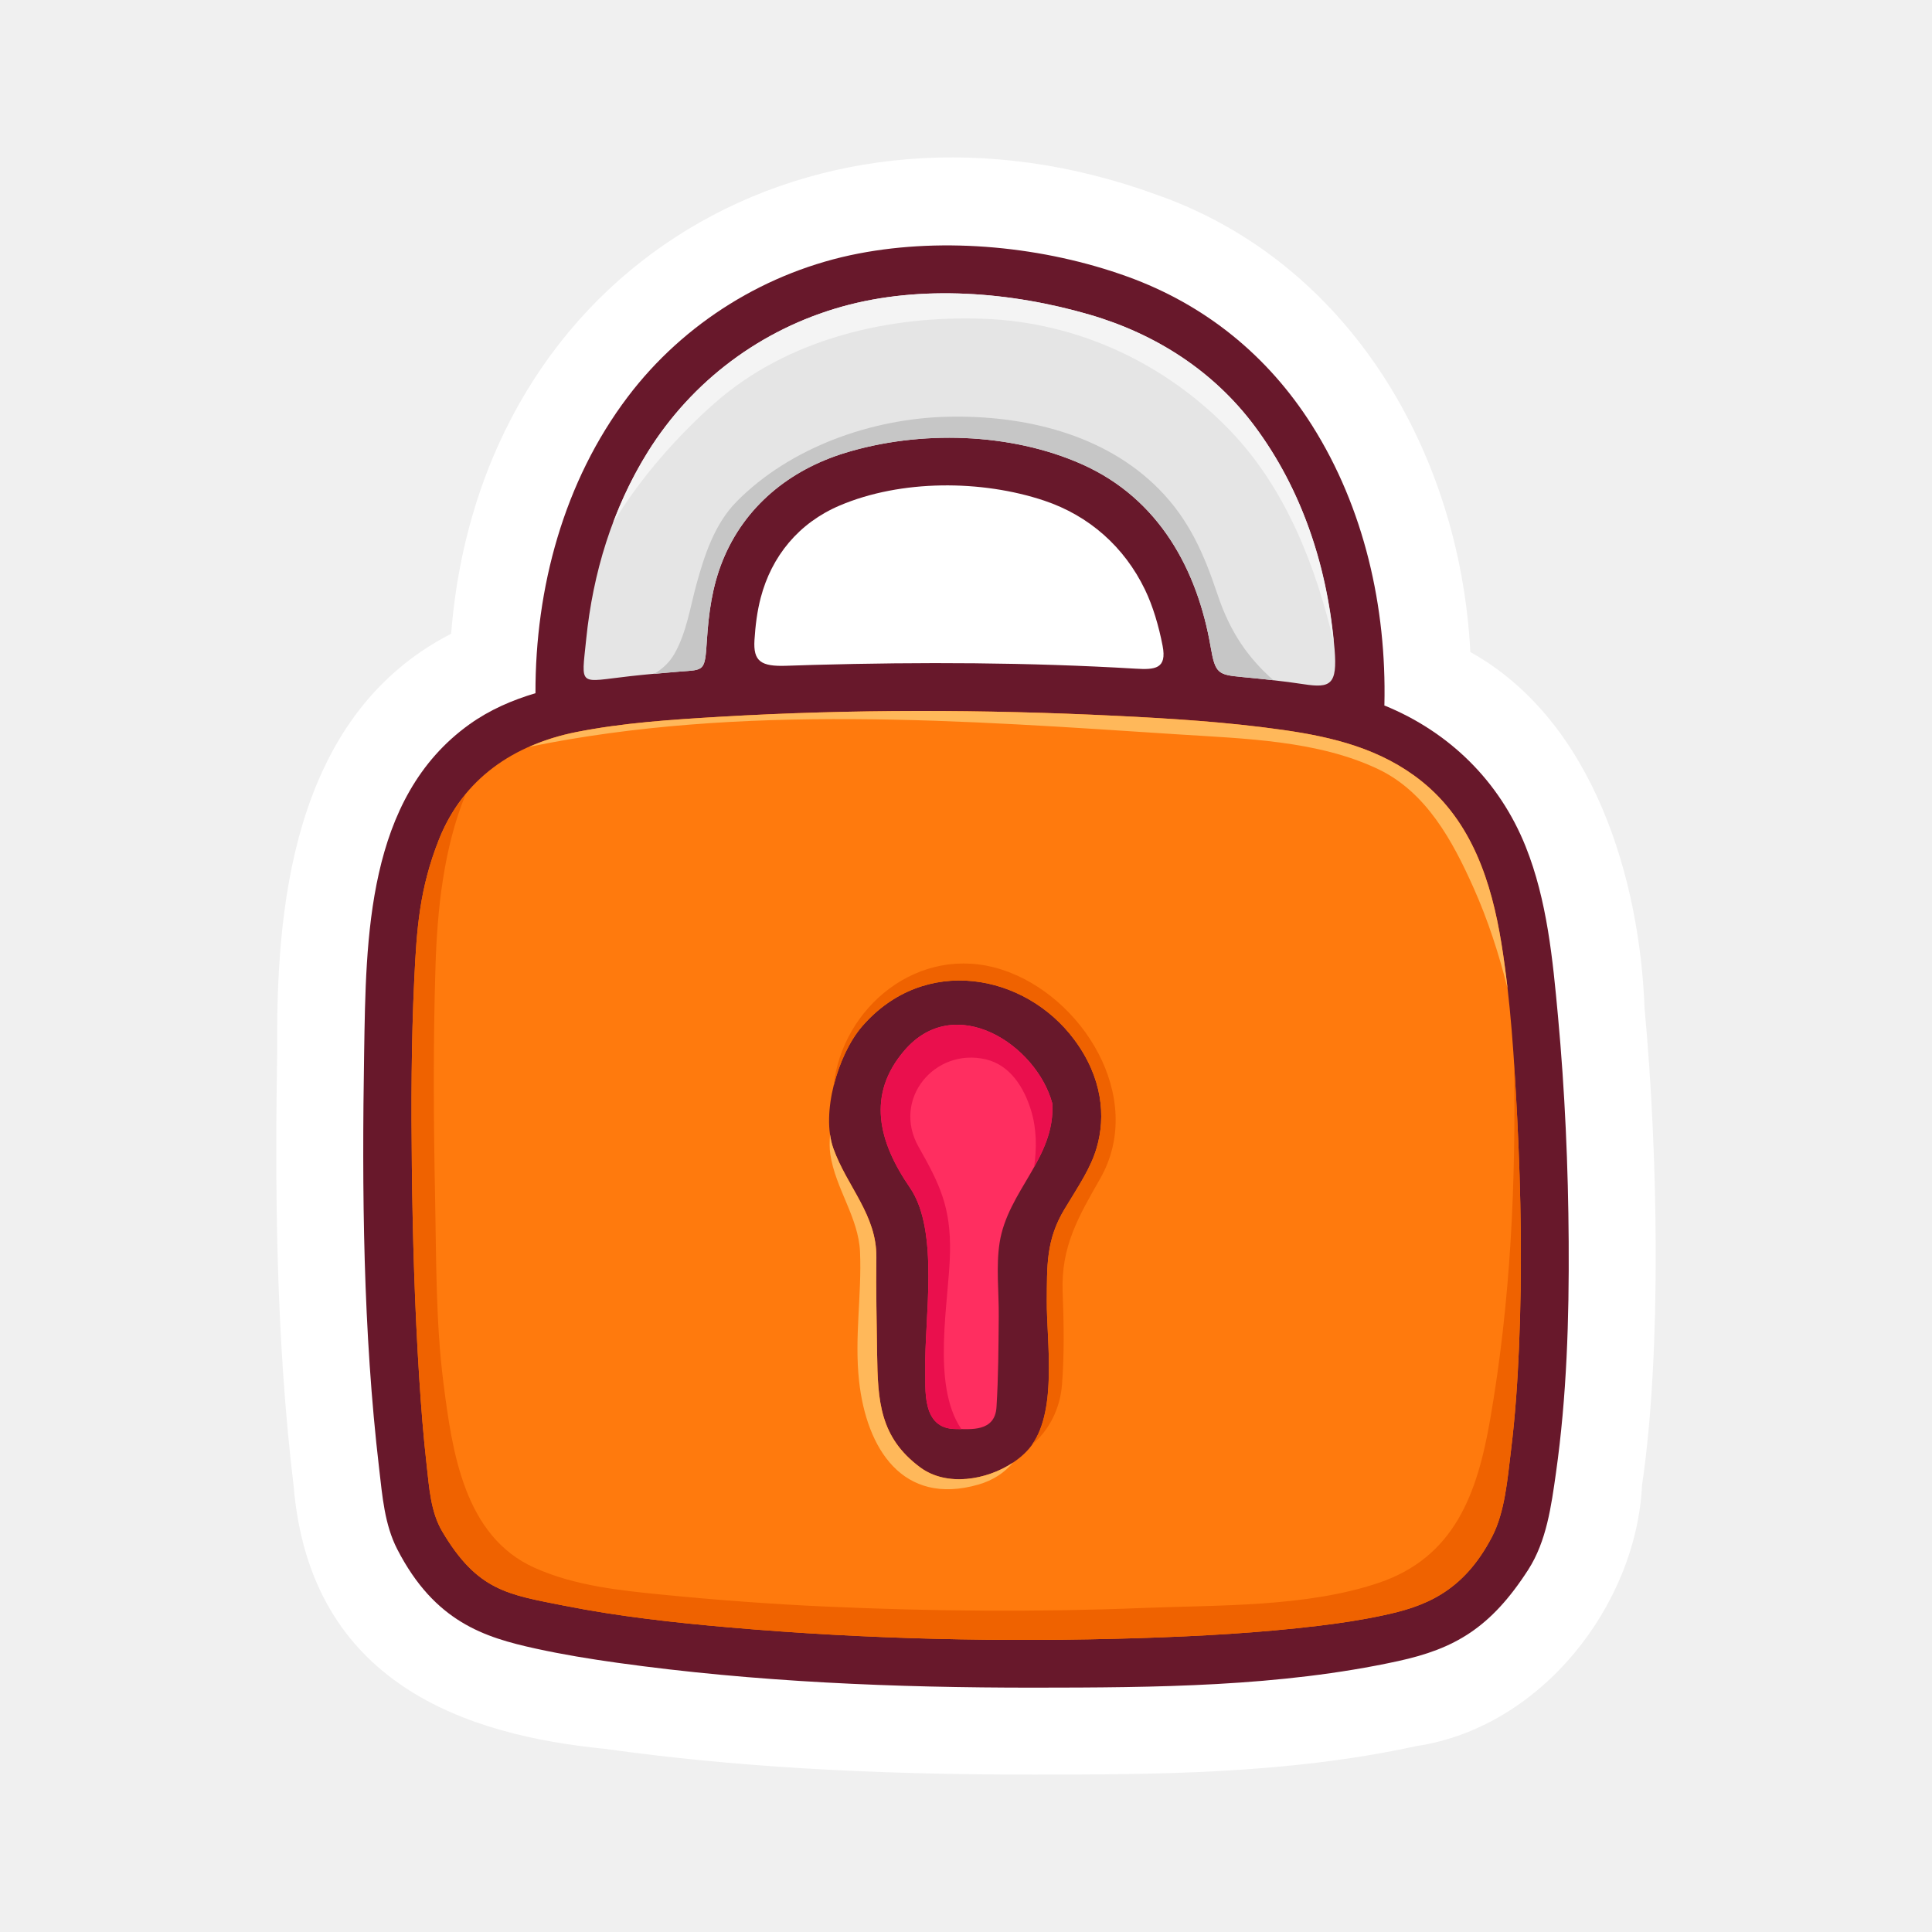
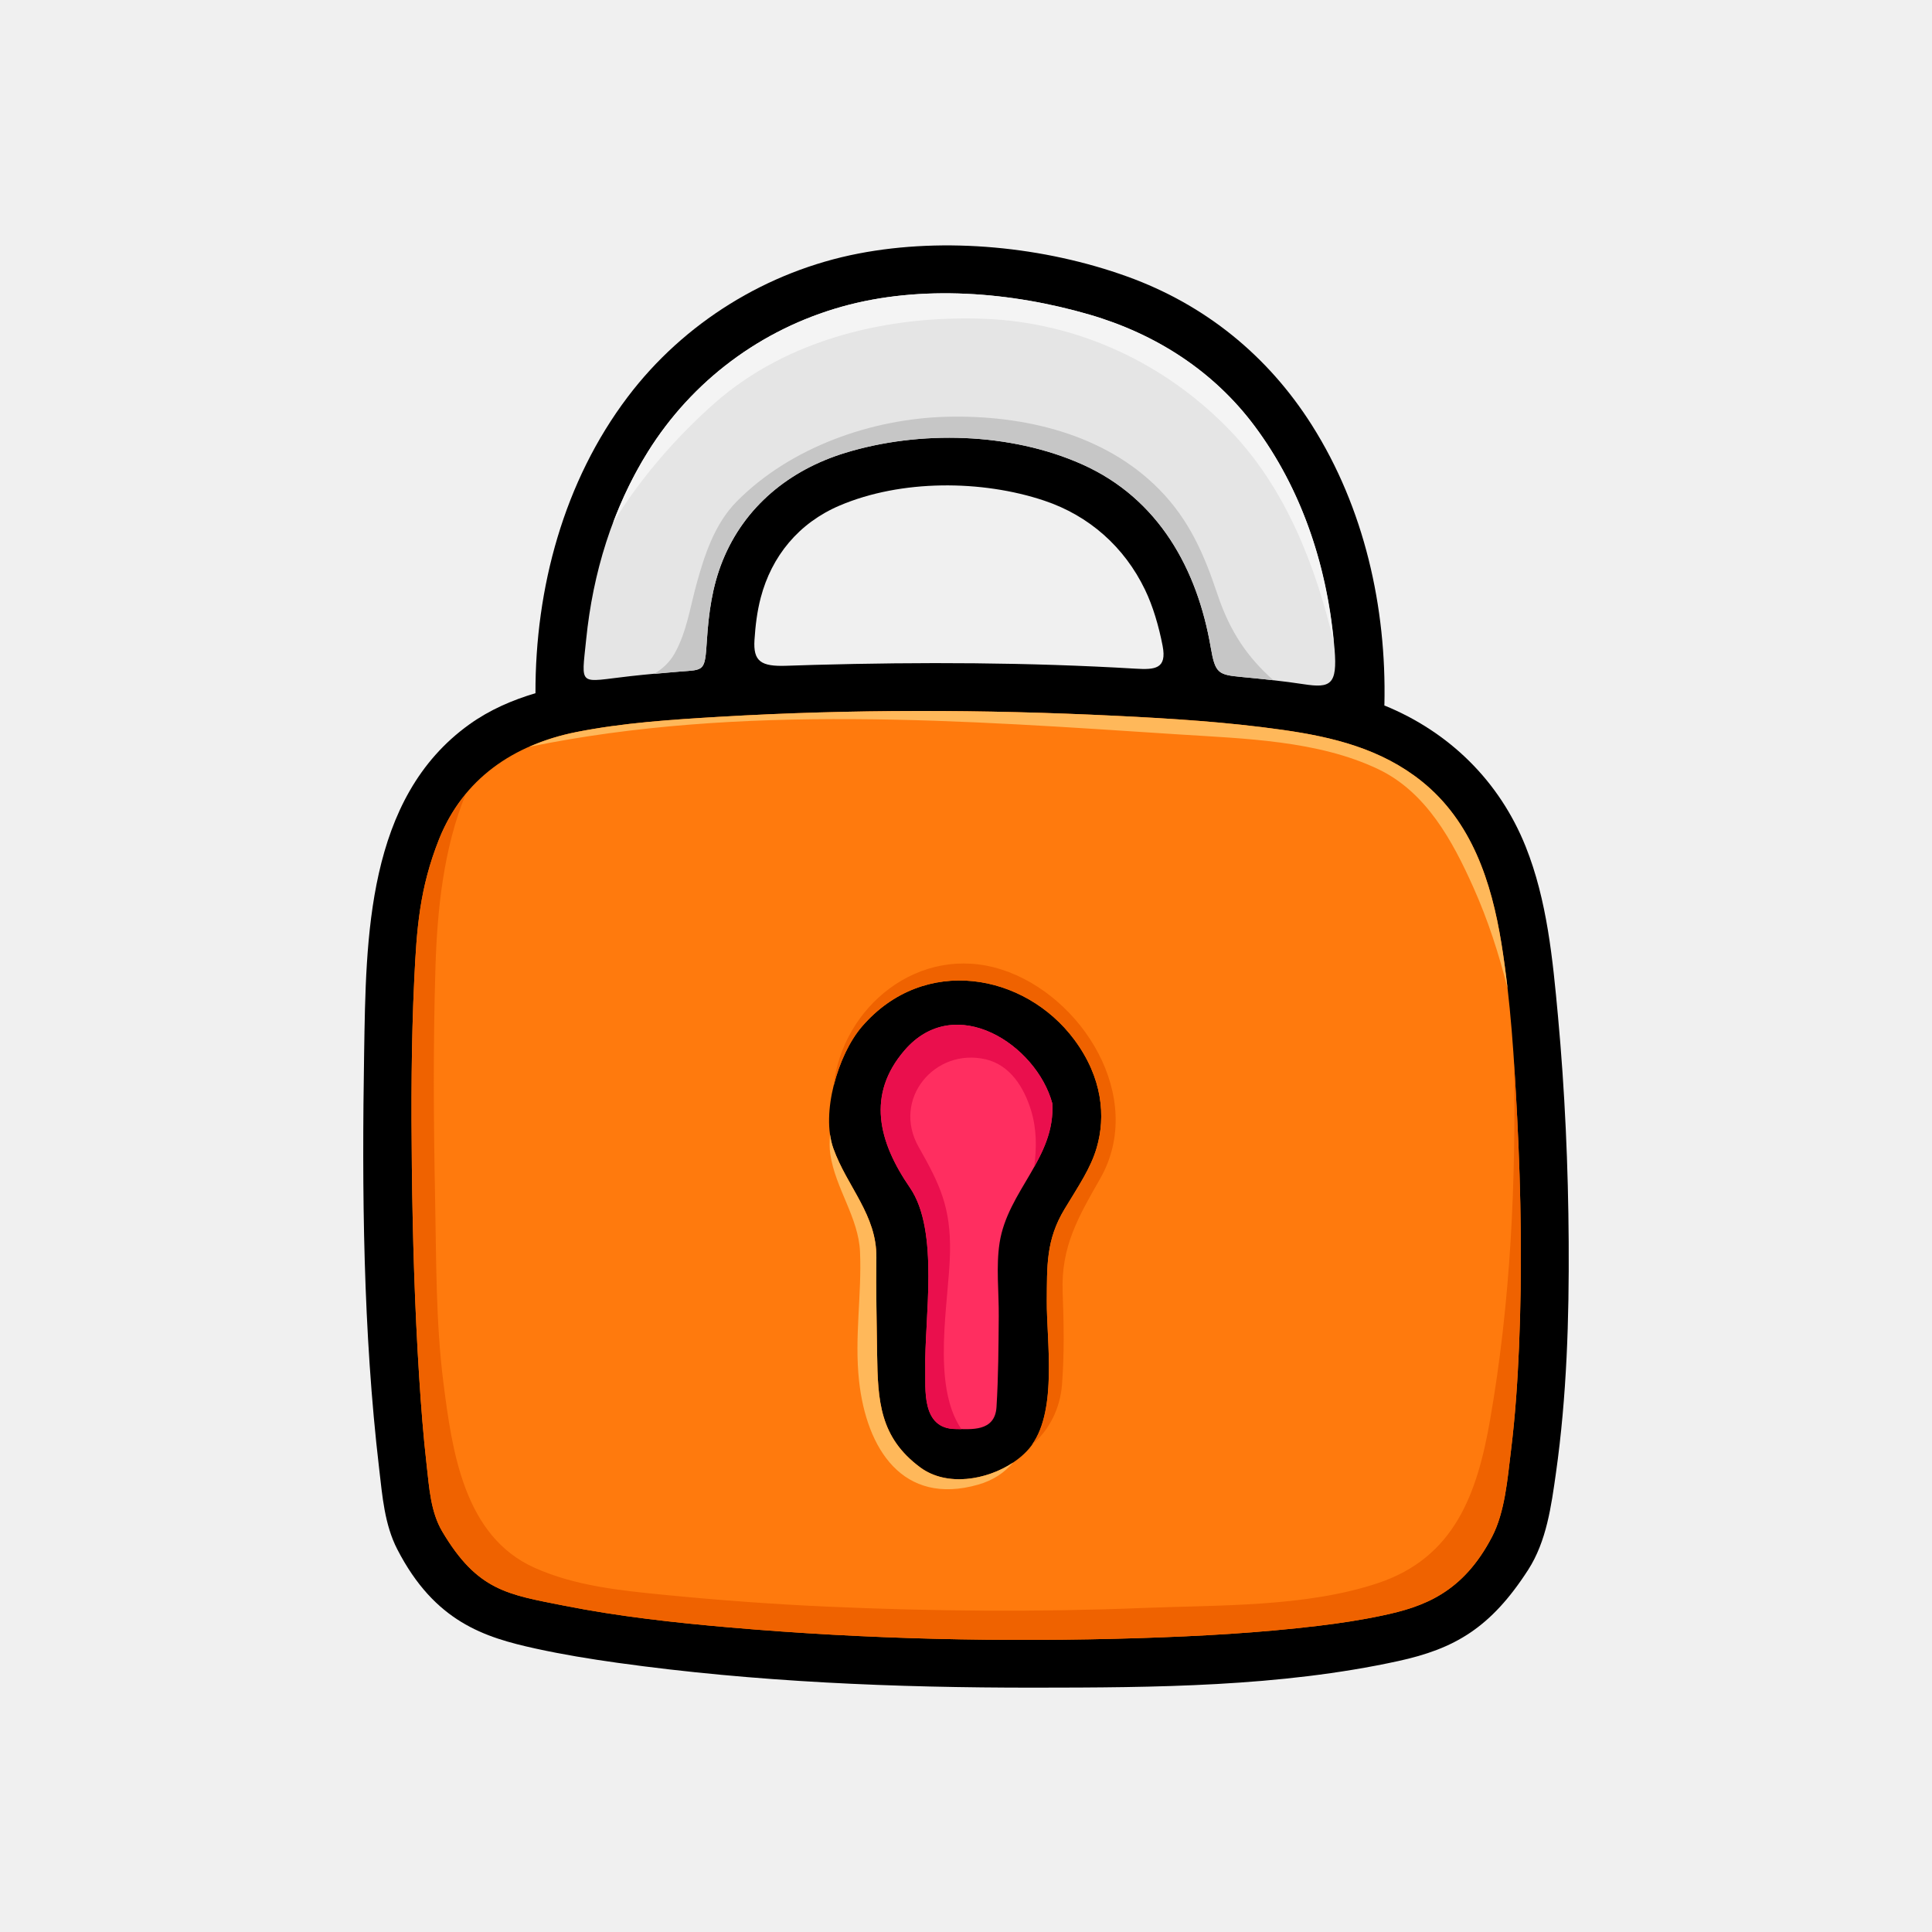
<svg xmlns="http://www.w3.org/2000/svg" id="E-Commerce" height="512" viewBox="-70.866 -70.866 850.394 850.394" width="512">
  <g>
-     <path d="m653.011 373.002c-2.07-56.398-22.18-126.48-76.688-156.871-4.555-88.43-53.746-171.637-137.902-201.219-148.932-54.543-297.788 30.387-310.718 193.176-71.492 36.672-77.004 124.441-76.555 183.723-.969 57.098-.766 125.258 7.238 191.473 7.336 87.473 76.504 109.645 137.207 115.652 55.45 7.77 116.129 11.363 188.762 11.305 52.031-.035 111.008-.066 168.27-12.559 55.133-8.258 96.781-62.258 99.273-114.848 8.656-58.43 7.02-146.531 1.113-209.832z" fill="#fff" />
+     <path d="m653.011 373.002c-2.07-56.398-22.18-126.48-76.688-156.871-4.555-88.43-53.746-171.637-137.902-201.219-148.932-54.543-297.788 30.387-310.718 193.176-71.492 36.672-77.004 124.441-76.555 183.723-.969 57.098-.766 125.258 7.238 191.473 7.336 87.473 76.504 109.645 137.207 115.652 55.45 7.77 116.129 11.363 188.762 11.305 52.031-.035 111.008-.066 168.27-12.559 55.133-8.258 96.781-62.258 99.273-114.848 8.656-58.43 7.02-146.531 1.113-209.832z" fill="none" />
    <g>
-       <path d="m614.906 376.51c-2.309-25.066-4.793-51.141-14.215-74.703-11.566-28.953-33.734-50.547-62.238-62.168.008-.145.039-.266.047-.41.961-42.793-8.867-86.535-31.918-122.949-19.406-30.652-47.047-53.051-81.164-65.379-36.574-13.215-80.136-17.551-118.363-10.176-40.277 7.77-76.887 30.402-101.614 63.098-28.141 37.195-40.73 84.168-40.613 130.43-10.25 3.059-20.098 7.293-29.035 13.684-45.364 32.463-45.555 94.19-46.379 144.506-1.004 60.82-.496 122.625 6.605 183.113 1.402 12.008 2.363 24.613 7.98 35.516 16.469 31.977 38.379 38.766 60.938 43.711 11.883 2.609 23.898 4.566 35.949 6.25 60.653 8.469 122.254 10.98 183.445 10.941 52.965-.035 108.164-.344 160.152-11.68 24.859-5.414 40.758-14.516 57.297-40.191 8.102-12.59 10.164-28.09 12.227-42.637 4.766-33.672 5.809-67.809 5.602-101.777-.203-33.089-1.66-66.226-4.703-99.179zm-185.984-153.055c-47.078-2.801-94.414-2.953-141.457-1.66-4.027.109-8.055.234-12.082.383-11.301.406-14.762-1.914-14.156-11.367.41-6.266 1.129-12.391 2.742-18.563 4.789-18.297 16.719-32.926 34.762-40.598 27-11.484 62.41-11.391 90.015-2.16 19.801 6.617 35.281 20.398 44.336 39.121 3.563 7.363 6.133 16.23 7.785 24.77 1.984 10.207-3.356 10.59-11.945 10.074z" fill="#68182b" />
+       <path d="m614.906 376.51c-2.309-25.066-4.793-51.141-14.215-74.703-11.566-28.953-33.734-50.547-62.238-62.168.008-.145.039-.266.047-.41.961-42.793-8.867-86.535-31.918-122.949-19.406-30.652-47.047-53.051-81.164-65.379-36.574-13.215-80.136-17.551-118.363-10.176-40.277 7.77-76.887 30.402-101.614 63.098-28.141 37.195-40.73 84.168-40.613 130.43-10.25 3.059-20.098 7.293-29.035 13.684-45.364 32.463-45.555 94.19-46.379 144.506-1.004 60.82-.496 122.625 6.605 183.113 1.402 12.008 2.363 24.613 7.98 35.516 16.469 31.977 38.379 38.766 60.938 43.711 11.883 2.609 23.898 4.566 35.949 6.25 60.653 8.469 122.254 10.98 183.445 10.941 52.965-.035 108.164-.344 160.152-11.68 24.859-5.414 40.758-14.516 57.297-40.191 8.102-12.59 10.164-28.09 12.227-42.637 4.766-33.672 5.809-67.809 5.602-101.777-.203-33.089-1.66-66.226-4.703-99.179zm-185.984-153.055c-47.078-2.801-94.414-2.953-141.457-1.66-4.027.109-8.055.234-12.082.383-11.301.406-14.762-1.914-14.156-11.367.41-6.266 1.129-12.391 2.742-18.563 4.789-18.297 16.719-32.926 34.762-40.598 27-11.484 62.41-11.391 90.015-2.16 19.801 6.617 35.281 20.398 44.336 39.121 3.563 7.363 6.133 16.23 7.785 24.77 1.984 10.207-3.356 10.59-11.945 10.074z" fill="black" />
      <path d="m214.25 128.092c19.57-31.391 49.872-54.012 85.497-63.988 34.867-9.762 74.523-6.512 109.035 3.543 28.949 8.438 54.445 24.711 72.582 49.027 21.297 28.555 32.332 63.051 35.199 98.238 1.285 15.598-1.773 17.203-13.574 15.387-8.988-1.379-18.082-2.301-27.031-3.152-10.574-1-11.91-1.445-13.91-13.086-5.859-34.242-22.801-65.461-56.602-80.543-31.469-14.043-71.527-15.102-104.324-5.043-24.469 7.508-44.27 23.559-53.934 47.508-4.625 11.453-6.145 23.203-6.915 35.121-.891 13.645-1.055 12.805-11.844 13.629-7.305.563-14.598 1.215-21.875 2.023-23.043 2.559-21.574 5.184-19.398-16.273 2.934-29.055 11.523-57.407 27.094-82.391z" fill="#e5e5e5" />
      <path d="m596.937 420.904c-1.301-25.527-2.852-51.328-6.949-76.594-4.371-26.949-13-53.559-35.055-71.258-17.859-14.332-39.145-19.508-61.211-22.645-24.359-3.465-49.039-5.004-73.594-6.203-58.012-2.832-116.382-2.98-174.371.441-21.208 1.254-42.446 2.637-63.024 6.73-27.547 5.48-49.777 20.543-60.355 47.184-8.609 21.676-9.84 39.465-10.902 61.699-1.32 27.523-1.363 55.121-1.055 82.668.348 30.836 1.266 61.688 3.23 92.473.824 12.891 1.816 25.785 3.281 38.625 1.113 9.785 1.734 20.547 6.855 29.195 15.496 26.156 28.766 27.727 53.559 32.645 24.121 4.785 48.629 7.492 73.11 9.617 60.02 5.195 120.523 6.57 180.726 4.668 26.117-.832 52.27-2.277 78.219-5.387 9.492-1.133 18.965-2.57 28.32-4.563 17.969-3.789 35.238-9.887 48.133-34.594 5.723-10.961 6.828-25.617 8.324-37.742 1.887-15.234 2.926-30.566 3.574-45.902 1.42-33.654.896-67.412-.815-101.057zm-185.078 13.414c-2.625 8.973-7.781 16.469-14.129 26.977-8.277 13.695-7.703 25.188-7.832 40.387-.148 17.883 5.125 49.895-7.777 65.047-10.137 11.906-33.605 18.914-47.929 8.301-17.855-13.223-18.691-29.254-18.988-49.961-.199-14.113-.516-28.246-.324-42.359.25-18.793-12.887-31.203-18.93-48.066-5.578-15.574 1.969-41.344 12.59-53.664 27.383-31.758 71.757-23.434 93.476 5.793 12.472 16.784 13.843 33.858 9.843 47.545z" fill="#ff7a0d" />
      <path d="m327.293 391.439c22.344-25.918 58.097-2.371 65.027 23.363 1.375 23.988-19.605 38.43-23.195 61.316-1.629 10.395-.285 21.863-.379 32.363-.109 13.324-.164 26.691-.988 39.996-.684 11.117-11.563 9.668-17.851 9.668-15.438 0-13.293-17.902-13.492-26.52-.492-21.602 6.402-60.598-6.777-79.746-13.966-20.295-19.083-41.025-2.345-60.44z" fill="#ff2e60" />
      <path d="m392.32 414.803c-6.93-25.734-42.683-49.281-65.027-23.363-16.738 19.414-11.621 40.145 2.344 60.441 13.18 19.148 6.285 58.145 6.777 79.746.199 8.617-1.945 26.52 13.492 26.52.738 0 1.543.02 2.387.039-13.445-19.707-5.352-56.598-4.996-77.84.336-19.75-4.344-29.684-13.789-46.324-11.957-21.059 7.055-43.848 29.5-38.613 10.859 2.539 16.875 12.523 19.918 22.348 2.504 8.082 2.59 16.648 1.387 25.094 4.765-8.517 8.62-17.33 8.007-28.048z" fill="#ea0f4d" />
      <path d="m116.933 574.025c1.113 9.785 1.734 20.547 6.855 29.195 15.496 26.156 28.766 27.727 53.559 32.645 24.121 4.785 48.629 7.492 73.11 9.617 60.02 5.195 120.523 6.57 180.726 4.668 26.117-.832 52.27-2.277 78.219-5.387 9.492-1.133 18.965-2.57 28.32-4.563 17.969-3.789 35.238-9.887 48.133-34.594 5.723-10.961 6.828-25.617 8.324-37.742 1.887-15.234 2.926-30.566 3.574-45.902 1.418-33.656.895-67.414-.816-101.059-.402-7.895-.867-15.82-1.387-23.75.891 52.52-1.484 105.023-10.52 156.867-5.664 32.484-15.59 60.637-49.32 71.922-31.891 10.664-70.188 9.625-103.438 10.961-46.402 1.875-92.89 1.473-139.277-.605-24.016-1.074-47.988-2.859-71.911-5.215-19.203-1.898-38.887-3.914-56.68-11.883-31.031-13.898-36.254-51.352-40.07-81.246-3.406-26.664-3.137-54.043-3.676-80.875-.688-34.32-.91-68.699.176-103.016.793-24.621 3.586-51.699 13.25-75.266-4.707 5.73-8.715 12.234-11.707 19.762-8.609 21.676-9.84 39.465-10.902 61.699-1.32 27.523-1.363 55.121-1.055 82.668.348 30.836 1.266 61.688 3.23 92.473.826 12.892 1.819 25.787 3.283 38.626z" fill="#ef6200" />
      <path d="m370.011 355.893c-36.351-11.645-70.281 16.531-73.98 51.395 2.48-10.18 7.074-20.008 12.508-26.309 27.383-31.758 71.757-23.434 93.476 5.793 12.473 16.785 13.844 33.859 9.844 47.547-2.625 8.973-7.781 16.469-14.129 26.977-8.277 13.695-7.703 25.188-7.832 40.387-.145 17.27 4.723 47.68-6.57 63.395 7.605-6.367 12.434-15.973 13.25-26.387 1.063-13.535.813-27.293.297-40.844-.773-20.086 6.98-33.223 16.492-49.879 20.406-35.763-8.016-80.759-43.356-92.075z" fill="#ef6200" />
      <path d="m307.266 536.986c3.277 29.848 19.215 55.129 52.445 45.621 6.691-1.91 11.633-5.352 15.34-9.715-11.664 7.766-29.257 10.73-40.859 2.137-17.855-13.223-18.691-29.254-18.988-49.961-.199-14.113-.516-28.246-.324-42.359.25-18.793-12.887-31.203-18.93-48.066-.68-1.891-1.141-3.941-1.453-6.09-.242 2.918-.309 5.848.125 8.734 2.25 14.977 12.422 27.816 13.059 42.848.819 19.09-2.525 37.597-.415 56.851z" fill="#ffb85a" />
      <path d="m589.988 344.311c-4.371-26.949-13-53.559-35.055-71.258-17.859-14.332-39.145-19.508-61.211-22.645-24.359-3.465-49.039-5.004-73.594-6.203-58.012-2.832-116.382-2.98-174.371.441-21.208 1.254-42.446 2.637-63.024 6.73-7.316 1.457-14.219 3.641-20.668 6.48 93.153-19.117 191.829-11.574 285.652-5.477 28.969 1.879 61.453 2.617 88.078 15.32 21.102 10.063 32.703 31.555 41.816 51.922 6.477 14.457 11.281 29.379 15.09 44.566-.764-6.654-1.647-13.287-2.713-19.876z" fill="#ffb85a" />
      <path d="m489.64 228.549c-10.977-9.727-18.91-20.77-24.566-37.672-5.941-17.75-12.418-32.844-25.707-46.352-24.188-24.582-60.055-32.773-93.394-31.949-33.184.82-68.969 13.426-92.555 37.281-9.7 9.801-14.192 23.539-17.739 36.484-2.828 10.324-4.305 20.969-9.598 30.422-2.242 3.996-5.445 6.863-9.117 9.031 3.816-.355 7.633-.766 11.465-1.063 10.789-.824 10.953.016 11.844-13.629.77-11.918 2.289-23.668 6.915-35.121 9.664-23.949 29.465-40 53.934-47.508 32.797-10.059 72.855-9 104.324 5.043 33.801 15.082 50.742 46.301 56.602 80.543 2 11.641 3.336 12.086 13.91 13.086 4.534.431 9.108.884 13.682 1.404z" fill="#c6c6c6" />
      <path d="m516.211 211.803c-3.25-34.109-14.184-67.418-34.848-95.129-18.137-24.316-43.633-40.59-72.582-49.027-34.512-10.055-74.167-13.305-109.035-3.543-35.625 9.977-65.926 32.598-85.497 63.988-6.199 9.941-11.242 20.43-15.309 31.27 12.348-20.367 28.906-38.805 44.66-52.707 32.215-28.441 76.723-38.805 118.813-37.195 41.316 1.574 79.926 19.707 108.375 49.402 24.212 25.281 37.309 58.913 45.423 92.941z" fill="#f4f4f4" />
    </g>
  </g>
</svg>
